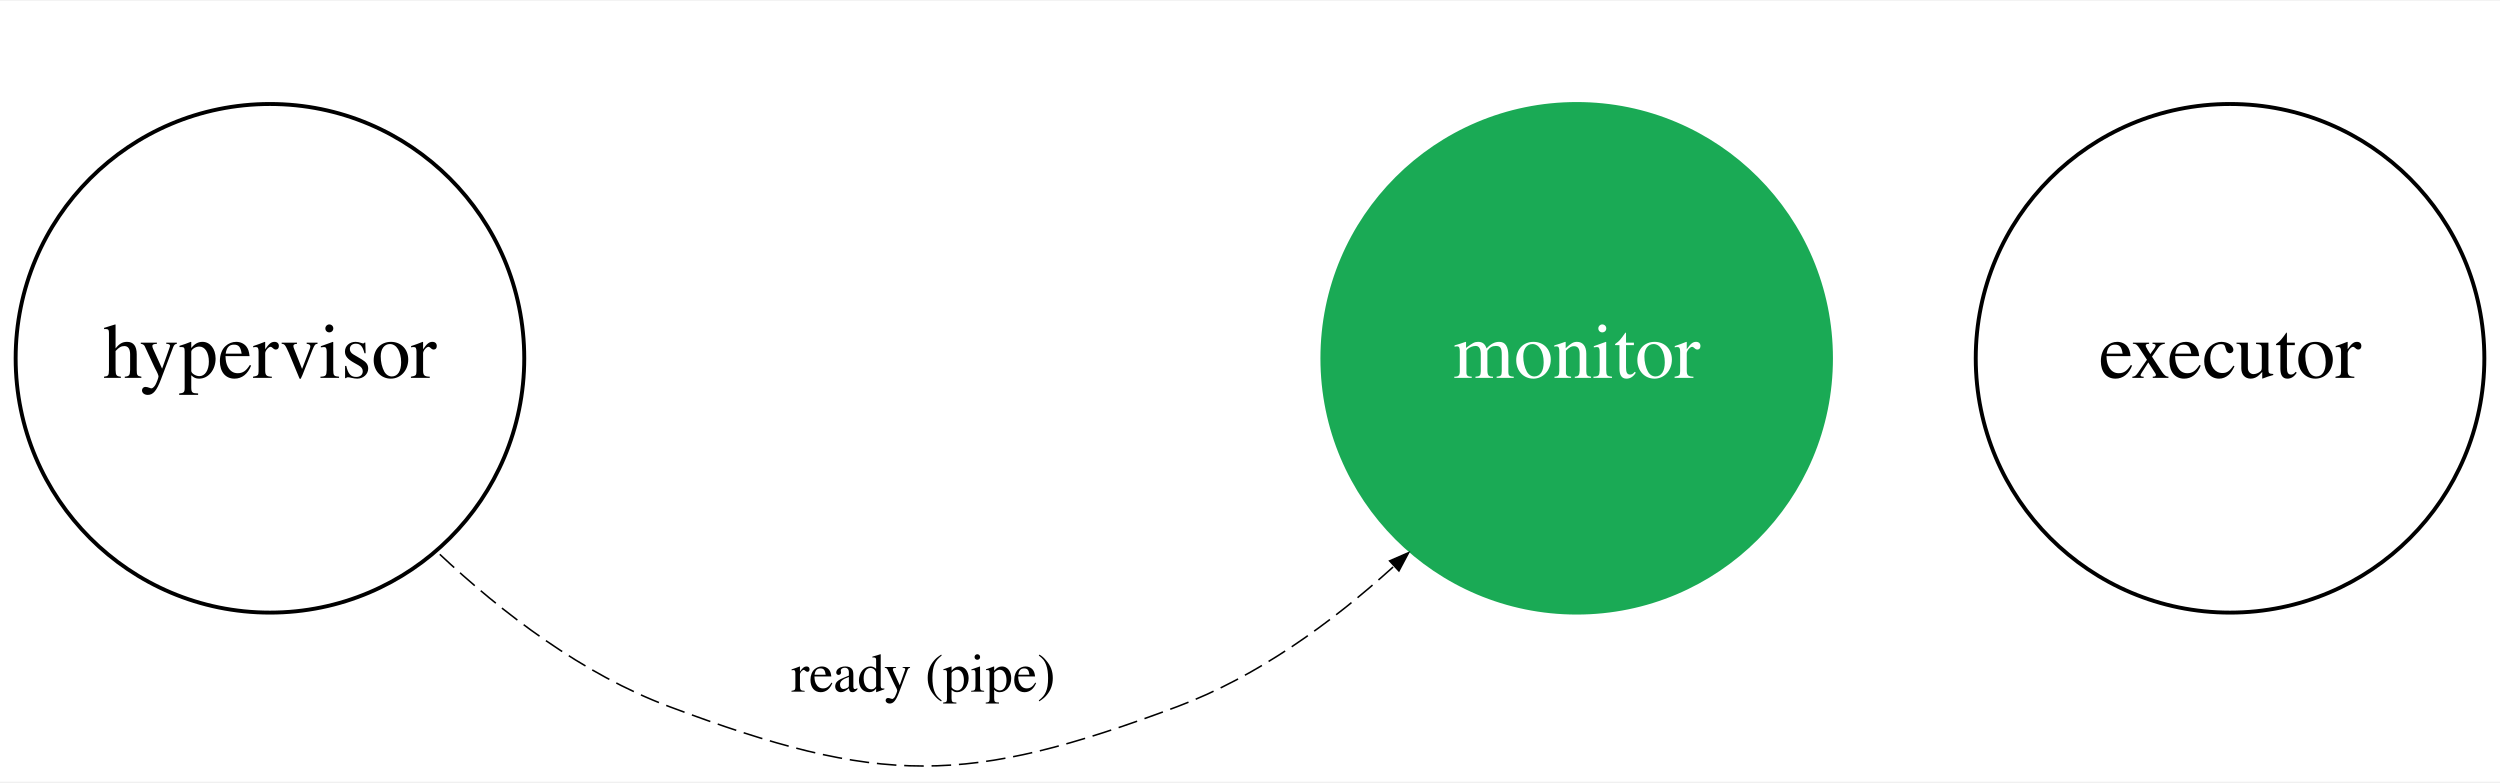
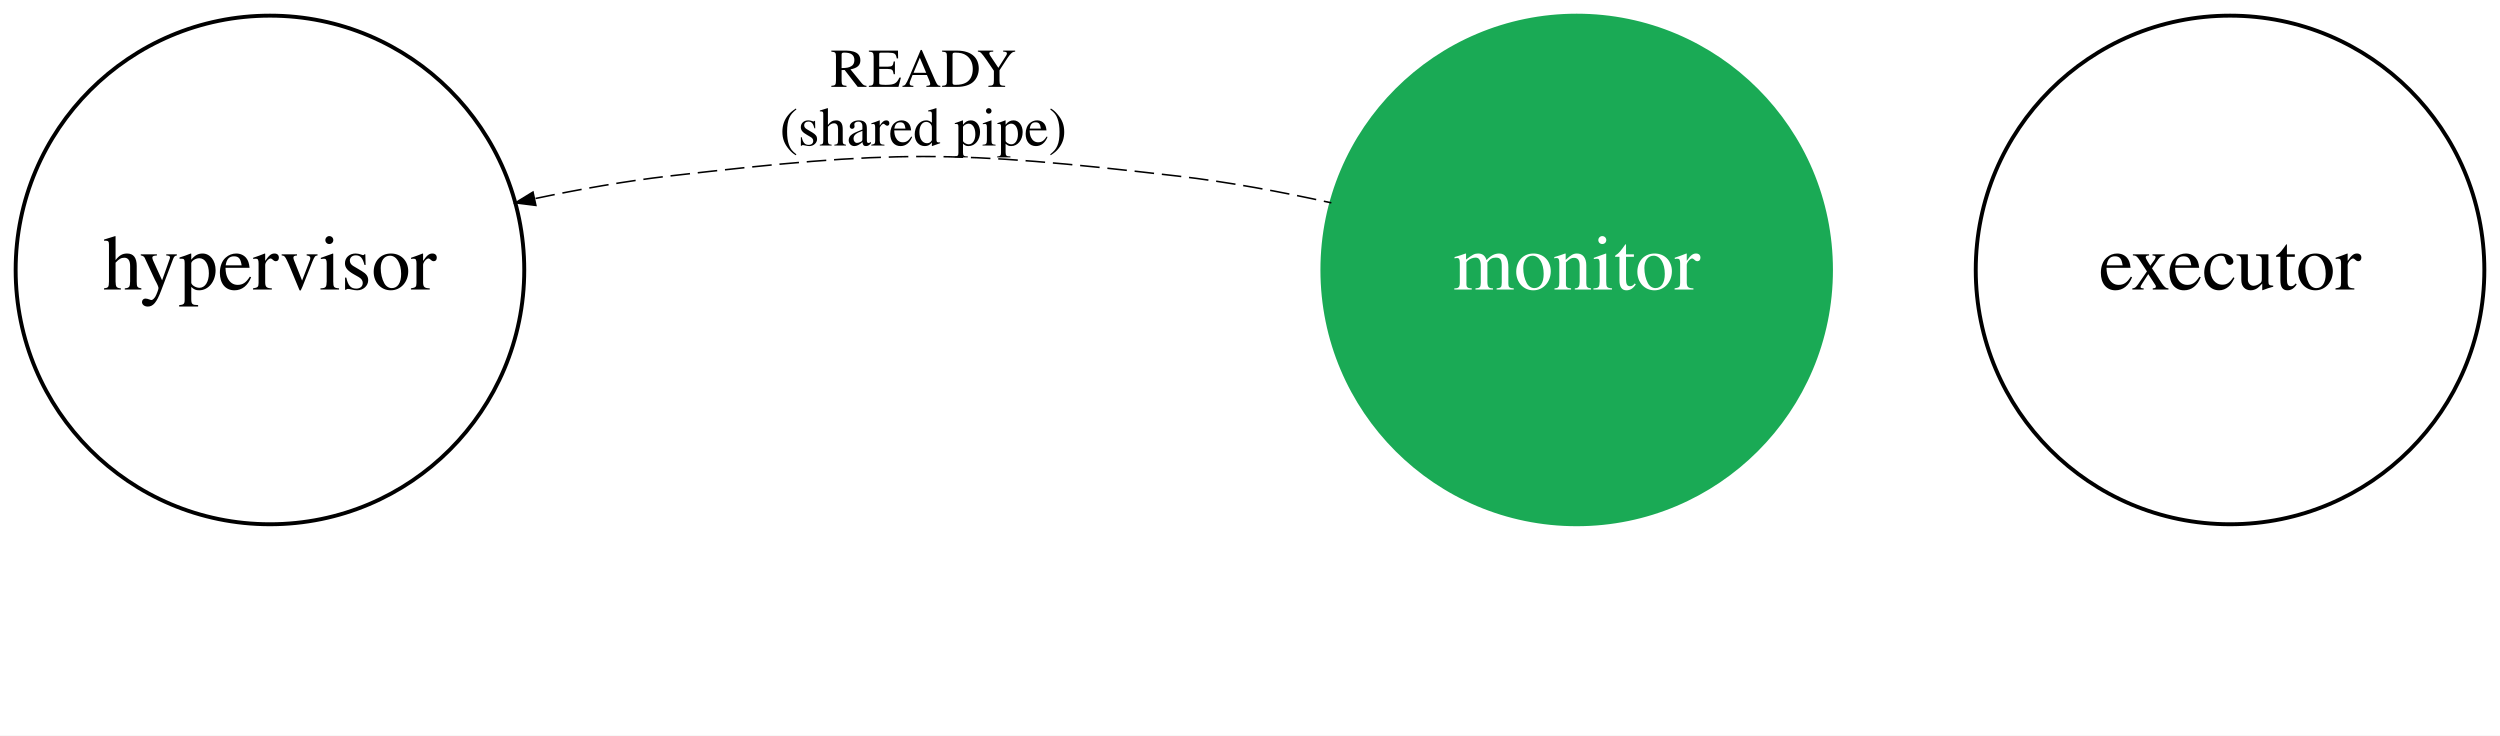
- <svg xmlns="http://www.w3.org/2000/svg" width="639pt" height="200pt" viewBox="0.00 0.00 639.00 199.59">
-   <g id="graph0" class="graph" transform="scale(1 1) rotate(0) translate(4 195.5898)">
-     <polygon fill="#ffffff" stroke="transparent" points="-4,4 -4,-195.59 635,-195.59 635,4 -4,4" />
+ <svg xmlns="http://www.w3.org/2000/svg" width="639pt" height="188pt" viewBox="0.00 0.00 639.00 188.00">
+   <g id="graph0" class="graph" transform="scale(1 1) rotate(0) translate(4 184)">
+     <polygon fill="#ffffff" stroke="transparent" points="-4,4 -4,-184 635,-184 635,4 -4,4" />
    <g id="node1" class="node">
-       <ellipse fill="none" stroke="#000000" cx="65" cy="-104.213" rx="65" ry="65" />
-       <text text-anchor="middle" x="65" y="-99.213" font-family="Times,serif" font-size="20.00" fill="#000000">hypervisor</text>
+       <ellipse fill="none" stroke="#000000" cx="65" cy="-115" rx="65" ry="65" />
+       <text text-anchor="middle" x="65" y="-110" font-family="Times,serif" font-size="20.00" fill="#000000">hypervisor</text>
    </g>
    <g id="node2" class="node">
-       <ellipse fill="#1aaa55" stroke="#1aaa55" cx="399" cy="-104.213" rx="65" ry="65" />
-       <text text-anchor="middle" x="399" y="-99.213" font-family="Times,serif" font-size="20.00" fill="#ffffff">monitor</text>
+       <ellipse fill="#1aaa55" stroke="#1aaa55" cx="399" cy="-115" rx="65" ry="65" />
+       <text text-anchor="middle" x="399" y="-110" font-family="Times,serif" font-size="20.00" fill="#ffffff">monitor</text>
    </g>
-     <g id="edge5" class="edge">
-       <path fill="none" stroke="#000000" stroke-width=".4" stroke-dasharray="5,2" d="M352.075,-50.868C336.19,-36.489 317.287,-22.82 297,-15.213 242.9,5.071 221.1,5.071 167,-15.213 144.994,-23.464 124.617,-38.849 107.953,-54.536" />
-       <polygon fill="#000000" stroke="#000000" stroke-width=".4" points="351.187,-52.43 356.047,-54.536 353.561,-49.859 351.187,-52.43" />
-       <text text-anchor="middle" x="232" y="-19.013" font-family="Times,serif" font-size="14.00" fill="#000000">ready (pipe)</text>
+     <g id="edge4" class="edge">
+       <path fill="none" stroke="#000000" stroke-width=".4" stroke-dasharray="5,2" d="M132.884,-133.268C144.199,-135.65 155.874,-137.709 167,-139 224.393,-145.661 239.607,-145.661 297,-139 309.83,-137.511 323.389,-135.002 336.286,-132.153" />
+       <polygon fill="#000000" stroke="#000000" stroke-width=".4" points="132.97,-131.497 127.714,-132.153 132.232,-134.918 132.97,-131.497" />
+       <text text-anchor="middle" x="232" y="-161.8" font-family="Times,serif" font-size="14.00" fill="#000000">READY</text>
+       <text text-anchor="middle" x="232" y="-146.8" font-family="Times,serif" font-size="14.00" fill="#000000">(shared pipe)</text>
    </g>
    <g id="node3" class="node">
-       <ellipse fill="none" stroke="#000000" cx="566" cy="-104.213" rx="65" ry="65" />
-       <text text-anchor="middle" x="566" y="-99.213" font-family="Times,serif" font-size="20.00" fill="#000000">executor</text>
+       <ellipse fill="none" stroke="#000000" cx="566" cy="-115" rx="65" ry="65" />
+       <text text-anchor="middle" x="566" y="-110" font-family="Times,serif" font-size="20.00" fill="#000000">executor</text>
    </g>
  </g>
</svg>
